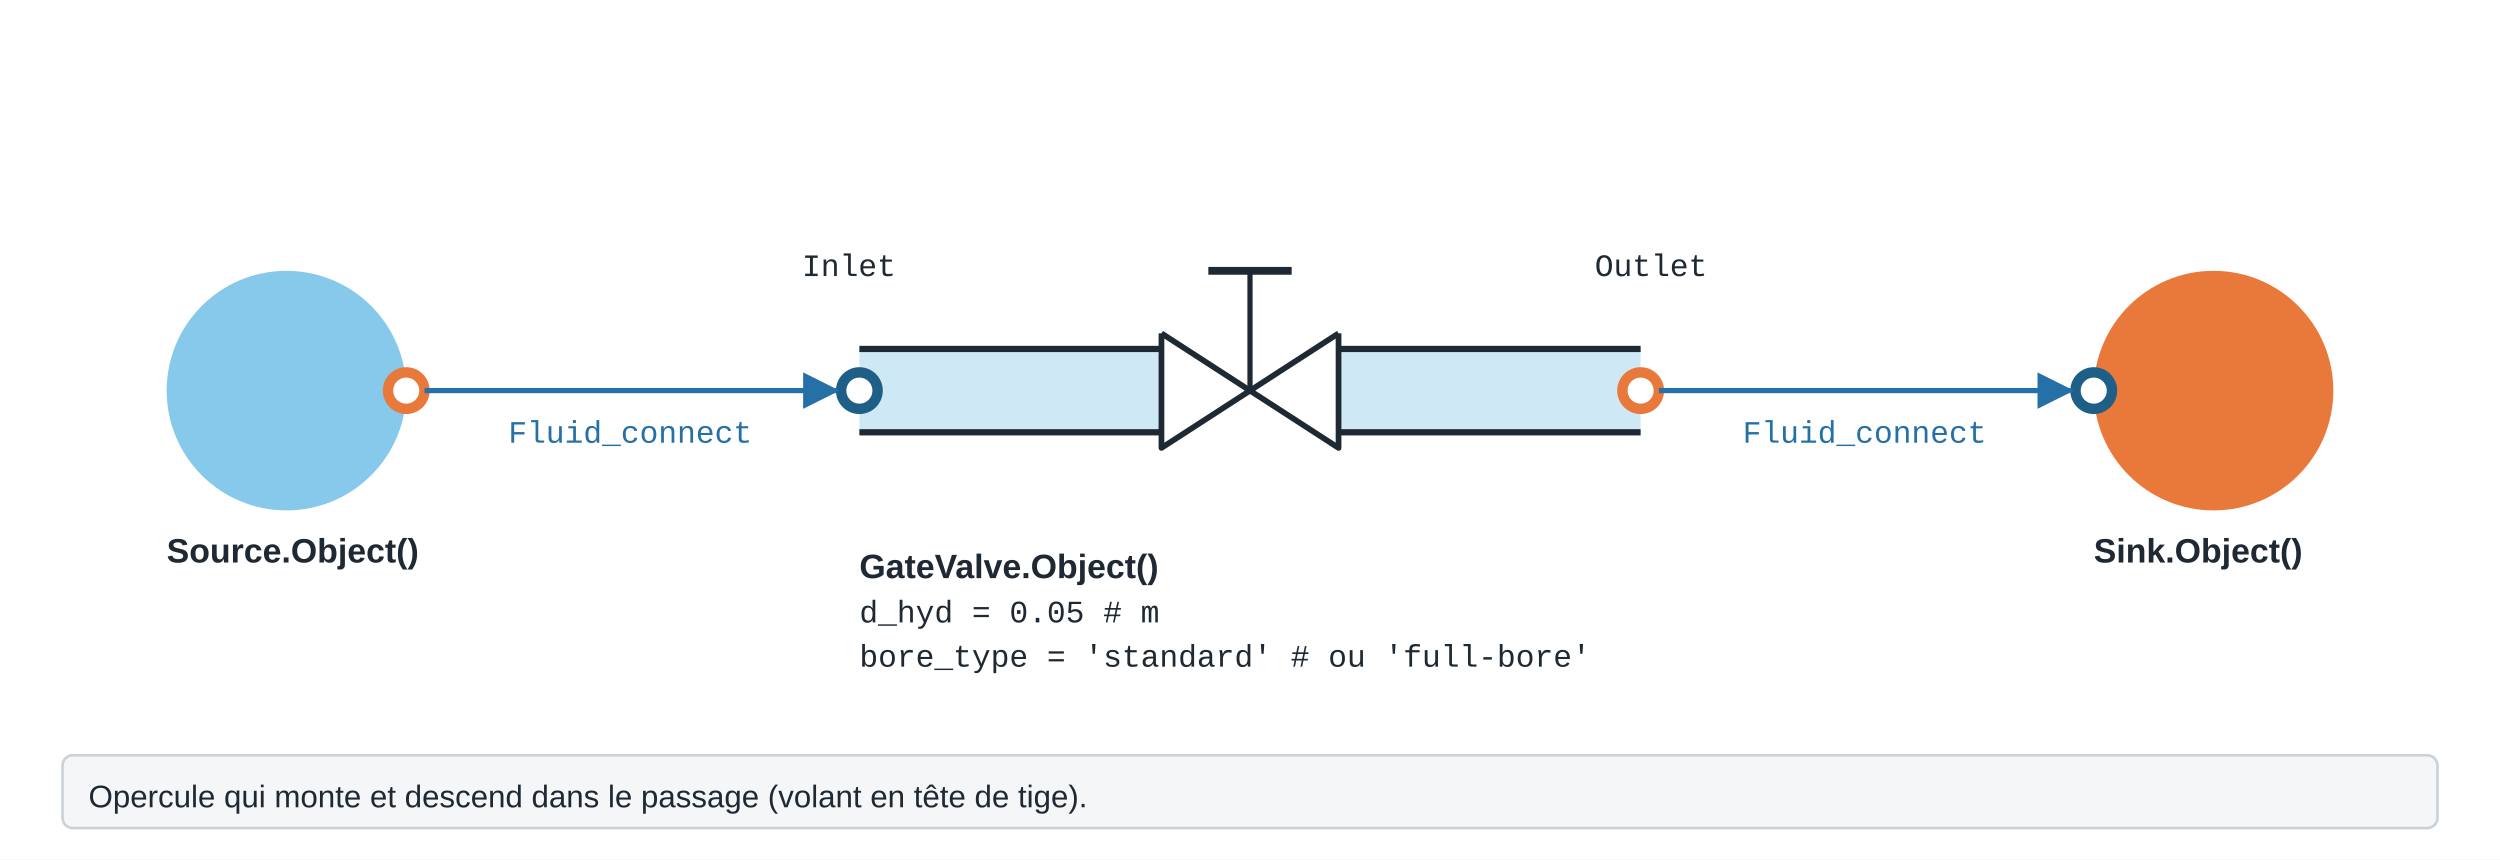
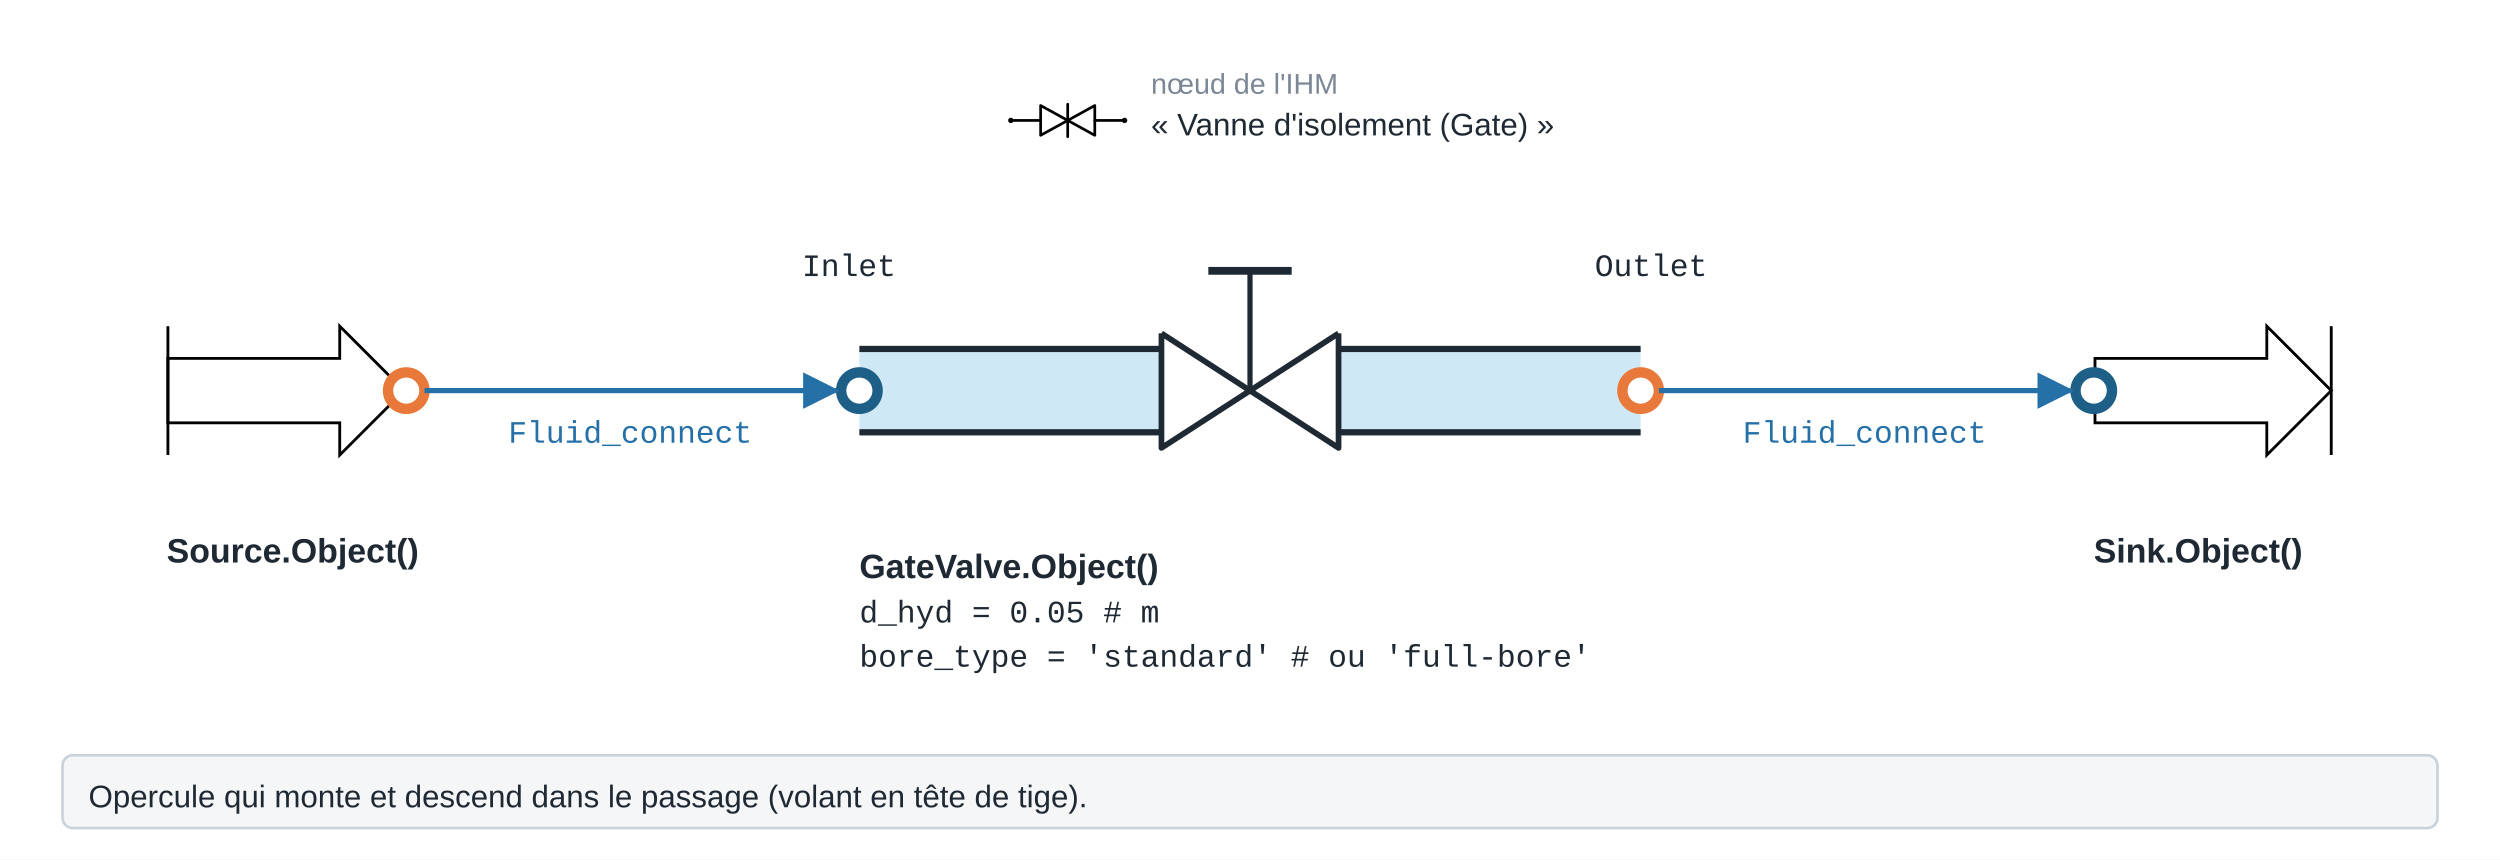
<svg xmlns="http://www.w3.org/2000/svg" width="960" height="330" viewBox="0 0 960 330" role="img" aria-label="Vanne d'isolement">
  <defs>
    <marker id="fleche" viewBox="0 0 10 10" refX="9" refY="5" markerWidth="7" markerHeight="7" orient="auto-start-end">
      <path d="M 0 0 L 10 5 L 0 10 z" fill="#1f2933" />
    </marker>
    <marker id="fleche_cote" viewBox="0 0 10 10" refX="9" refY="5" markerWidth="6" markerHeight="6" orient="auto-start-end">
      <path d="M 0 0 L 10 5 L 0 10 z" fill="#b46a00" />
    </marker>
    <marker id="fleche_flux" viewBox="0 0 10 10" refX="9" refY="5" markerWidth="7" markerHeight="7" orient="auto-start-end">
      <path d="M 0 0 L 10 5 L 0 10 z" fill="#2670a8" />
    </marker>
  </defs>
  <rect width="960" height="330" fill="#ffffff" />
-   <circle cx="110.0" cy="150.0" r="46.0" fill="#87c9ea" stroke="none" stroke-width="0.0" />
+   <g transform="translate(64.00 123.83) scale(0.3172)">
+     <g transform="translate(-91 -451)">
+       <path d="M92.5 494.5 300.5 494.5 300.5 455.5 378.5 533.5 300.5 611.501 300.5 572.501 92.5 572.501Z" stroke="#000000" stroke-width="3.438" stroke-miterlimit="8" fill="none" fill-rule="evenodd" />
+       <path d="M92.5 455.5 92.5 611.405" stroke="#000000" stroke-width="3.438" stroke-miterlimit="8" fill="none" fill-rule="evenodd" />
+     </g>
+   </g>
  <text x="64.0" y="216.0" fill="#1f2933" text-anchor="start" font-family="Segoe UI, Arial, Helvetica, sans-serif" font-size="13" font-weight="600">Source.Object()</text>
  <circle cx="156.0" cy="150.0" r="7.0" fill="#ffffff" stroke="#e8793a" stroke-width="4" />
-   <circle cx="850.0" cy="150.0" r="46.0" fill="#e8793a" stroke="none" stroke-width="0.0" />
+   <g transform="translate(804.00 123.83) scale(0.3172)">
+     <g transform="translate(-91 -671)">
+       <path d="M92.5 714.5 300.5 714.5 300.5 675.5 378.5 753.5 300.5 831.501 300.5 792.501 92.5 792.501Z" stroke="#000000" stroke-width="3.438" stroke-miterlimit="8" fill="none" fill-rule="evenodd" />
+       <path d="M378.5 675.5 378.5 831.405" stroke="#000000" stroke-width="3.438" stroke-miterlimit="8" fill="none" fill-rule="evenodd" />
+     </g>
+   </g>
  <text x="804.0" y="216.0" fill="#1f2933" text-anchor="start" font-family="Segoe UI, Arial, Helvetica, sans-serif" font-size="13" font-weight="600">Sink.Object()</text>
+   <g transform="translate(384.00 14.00) scale(0.52)">
+     <g fill="none" stroke="#000000" stroke-width="2" stroke-linecap="round" stroke-linejoin="round">
+       <polygon points="30,51 30,73 50,62" />
+       <polygon points="70,51 70,73 50,62" />
+       <line x1="30" y1="62" x2="8" y2="62" />
+       <line x1="70" y1="62" x2="92" y2="62" />
+       <line x1="50" y1="50" x2="50" y2="74" />
+     </g>
+     <g class="ports">
+       <circle class="port" cx="8" cy="62" r="2.0" fill="#000000" stroke="none" data-port="port-w" data-dir="w" data-role="inlet" />
+       <circle class="port" cx="92" cy="62" r="2.0" fill="#000000" stroke="none" data-port="port-e" data-dir="e" data-role="outlet" />
+     </g>
+   </g>
+   <text x="442.0" y="36.0" fill="#7b8794" text-anchor="start" font-family="Segoe UI, Arial, Helvetica, sans-serif" font-size="11">nœud de l'IHM</text>
+   <text x="442.0" y="52.0" fill="#1f2933" text-anchor="start" font-family="Segoe UI, Arial, Helvetica, sans-serif" font-size="12">« Vanne d'isolement (Gate) »</text>
  <circle cx="804.0" cy="150.0" r="7.0" fill="#ffffff" stroke="#1d5f86" stroke-width="4" />
  <rect x="330.0" y="134.0" width="116.0" height="32.0" rx="0" fill="#cfe8f6" stroke="none" stroke-width="0" />
  <line x1="330.0" y1="134.0" x2="446.0" y2="134.0" stroke="#1f2933" stroke-width="2.4" />
  <line x1="330.0" y1="166.0" x2="446.0" y2="166.0" stroke="#1f2933" stroke-width="2.4" />
  <rect x="514.0" y="134.0" width="116.0" height="32.0" rx="0" fill="#cfe8f6" stroke="none" stroke-width="0" />
  <line x1="514.0" y1="134.0" x2="630.0" y2="134.0" stroke="#1f2933" stroke-width="2.4" />
  <line x1="514.0" y1="166.0" x2="630.0" y2="166.0" stroke="#1f2933" stroke-width="2.4" />
  <polyline points="446.00,128.00 480.00,150.00 446.00,172.00 446.00,128.00" fill="#ffffff" stroke="#1f2933" stroke-width="2.2" stroke-linejoin="round" />
  <polyline points="514.00,128.00 480.00,150.00 514.00,172.00 514.00,128.00" fill="#ffffff" stroke="#1f2933" stroke-width="2.2" stroke-linejoin="round" />
  <line x1="480.0" y1="150.0" x2="480.0" y2="104.0" stroke="#1f2933" stroke-width="2.0" />
  <line x1="464.0" y1="104.0" x2="496.0" y2="104.0" stroke="#1f2933" stroke-width="3.0" />
  <circle cx="330.0" cy="150.0" r="7.0" fill="#ffffff" stroke="#1d5f86" stroke-width="4" />
  <circle cx="630.0" cy="150.0" r="7.0" fill="#ffffff" stroke="#e8793a" stroke-width="4" />
  <text x="326.0" y="106.0" fill="#1f2933" text-anchor="middle" font-family="Consolas, Courier New, monospace" font-size="12">Inlet</text>
  <text x="634.0" y="106.0" fill="#1f2933" text-anchor="middle" font-family="Consolas, Courier New, monospace" font-size="12">Outlet</text>
  <polyline points="163.00,150.00 321.00,150.00" fill="none" stroke="#2670a8" stroke-width="2.0" stroke-linejoin="round" marker-end="url(#fleche_flux)" />
  <text x="242.0" y="170.0" fill="#2670a8" text-anchor="middle" font-family="Consolas, Courier New, monospace" font-size="12">Fluid_connect</text>
  <polyline points="637.00,150.00 795.00,150.00" fill="none" stroke="#2670a8" stroke-width="2.0" stroke-linejoin="round" marker-end="url(#fleche_flux)" />
  <text x="716.0" y="170.0" fill="#2670a8" text-anchor="middle" font-family="Consolas, Courier New, monospace" font-size="12">Fluid_connect</text>
  <text x="330.0" y="222.0" fill="#1f2933" text-anchor="start" font-family="Segoe UI, Arial, Helvetica, sans-serif" font-size="13" font-weight="600">GateValve.Object()</text>
  <text x="330.0" y="239.0" fill="#1f2933" text-anchor="start" font-family="Consolas, Courier New, monospace" font-size="12">d_hyd = 0.05              # m</text>
  <text x="330.0" y="256.0" fill="#1f2933" text-anchor="start" font-family="Consolas, Courier New, monospace" font-size="12">bore_type = 'standard'    # ou 'full-bore'</text>
  <rect x="24.0" y="290.0" width="912.0" height="28.0" rx="4" fill="#f4f6f8" stroke="#c9d1d9" stroke-width="1.0" />
  <text x="34.0" y="310.0" fill="#1f2933" text-anchor="start" font-family="Segoe UI, Arial, Helvetica, sans-serif" font-size="12">Opercule qui monte et descend dans le passage (volant en tête de tige).</text>
</svg>
